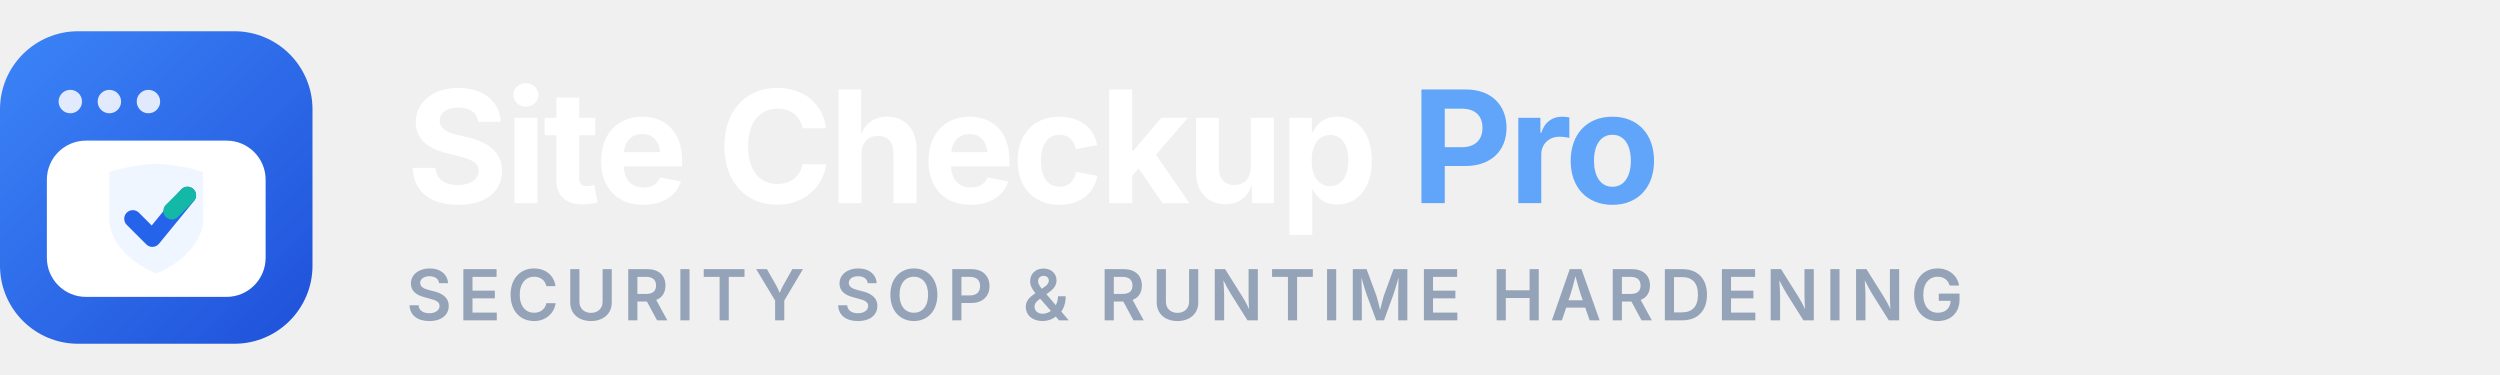
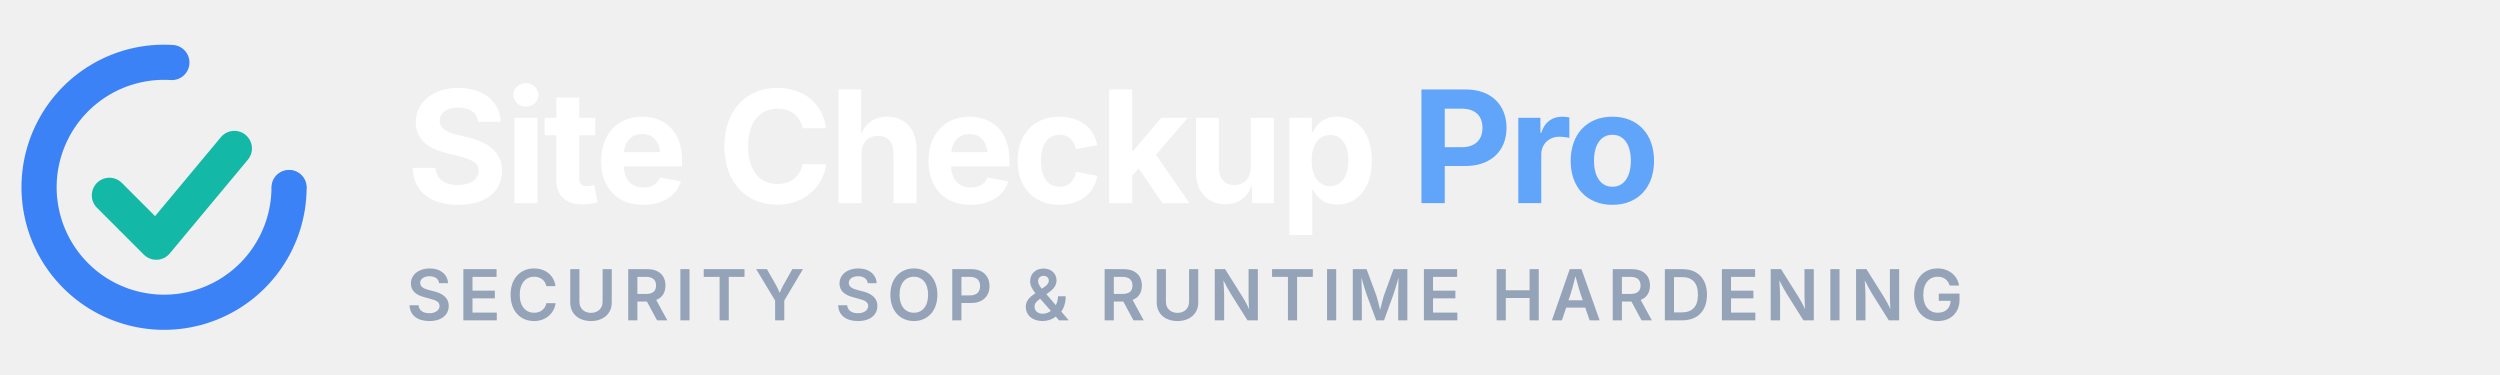
<svg xmlns="http://www.w3.org/2000/svg" width="320" height="48" viewBox="0 0 320 48" fill="none">
-   <defs>
-     <linearGradient id="wpsgLogoGradWhite" x1="0" y1="4" x2="40" y2="44" gradientUnits="userSpaceOnUse">
-       <stop offset="0%" stop-color="#3B82F6" />
-       <stop offset="100%" stop-color="#1D4ED8" />
-     </linearGradient>
-   </defs>
-   <g transform="translate(0, 4)">
-     <rect width="40" height="40" rx="10" fill="url(#wpsgLogoGradWhite)" />
-     <circle cx="9" cy="9" r="1.5" fill="#FFFFFF" fill-opacity="0.85" />
-     <circle cx="14" cy="9" r="1.5" fill="#FFFFFF" fill-opacity="0.85" />
-     <circle cx="19" cy="9" r="1.5" fill="#FFFFFF" fill-opacity="0.85" />
-     <rect x="6" y="14" width="28" height="20" rx="5" fill="#FFFFFF" />
-     <path d="M20 17C23 17 26 18 26 18V24C26 27.5 22.5 30 20 31C17.5 30 14 27.5 14 24V18C14 18 17 17 20 17Z" fill="#EFF6FF" />
-     <path d="M17 24L19.5 26.5L24 21" stroke="#2563EB" stroke-width="2.2" stroke-linecap="round" stroke-linejoin="round" />
-     <path d="M22 23L24 21" stroke="#14B8A6" stroke-width="2.2" stroke-linecap="round" stroke-linejoin="round" />
+   <g transform="translate(2, 4)">
+     <path d="M20 4 A16 16 0 1 0 35 20" fill="none" stroke="#3B82F6" stroke-width="4.5" stroke-linecap="round" />
+     <path d="M12 21 L18 27 L28 15" fill="none" stroke="#14B8A6" stroke-width="4.5" stroke-linecap="round" stroke-linejoin="round" />
+     <circle cx="35" cy="20" r="2.2" fill="#3B82F6" />
  </g>
  <g transform="translate(52, 0)">
    <text x="0" y="26" font-family="'Inter', -apple-system, BlinkMacSystemFont, 'Segoe UI', Roboto, sans-serif" font-size="20" font-weight="700" letter-spacing="-0.5" fill="#FFFFFF">
      Site Checkup <tspan fill="#60A5FA">Pro</tspan>
    </text>
    <text x="0" y="41" font-family="'Inter', -apple-system, BlinkMacSystemFont, 'Segoe UI', Roboto, sans-serif" font-size="9" font-weight="600" letter-spacing="0.8" fill="#94A3B8">
      SECURITY SOP &amp; RUNTIME HARDENING
    </text>
  </g>
</svg>
